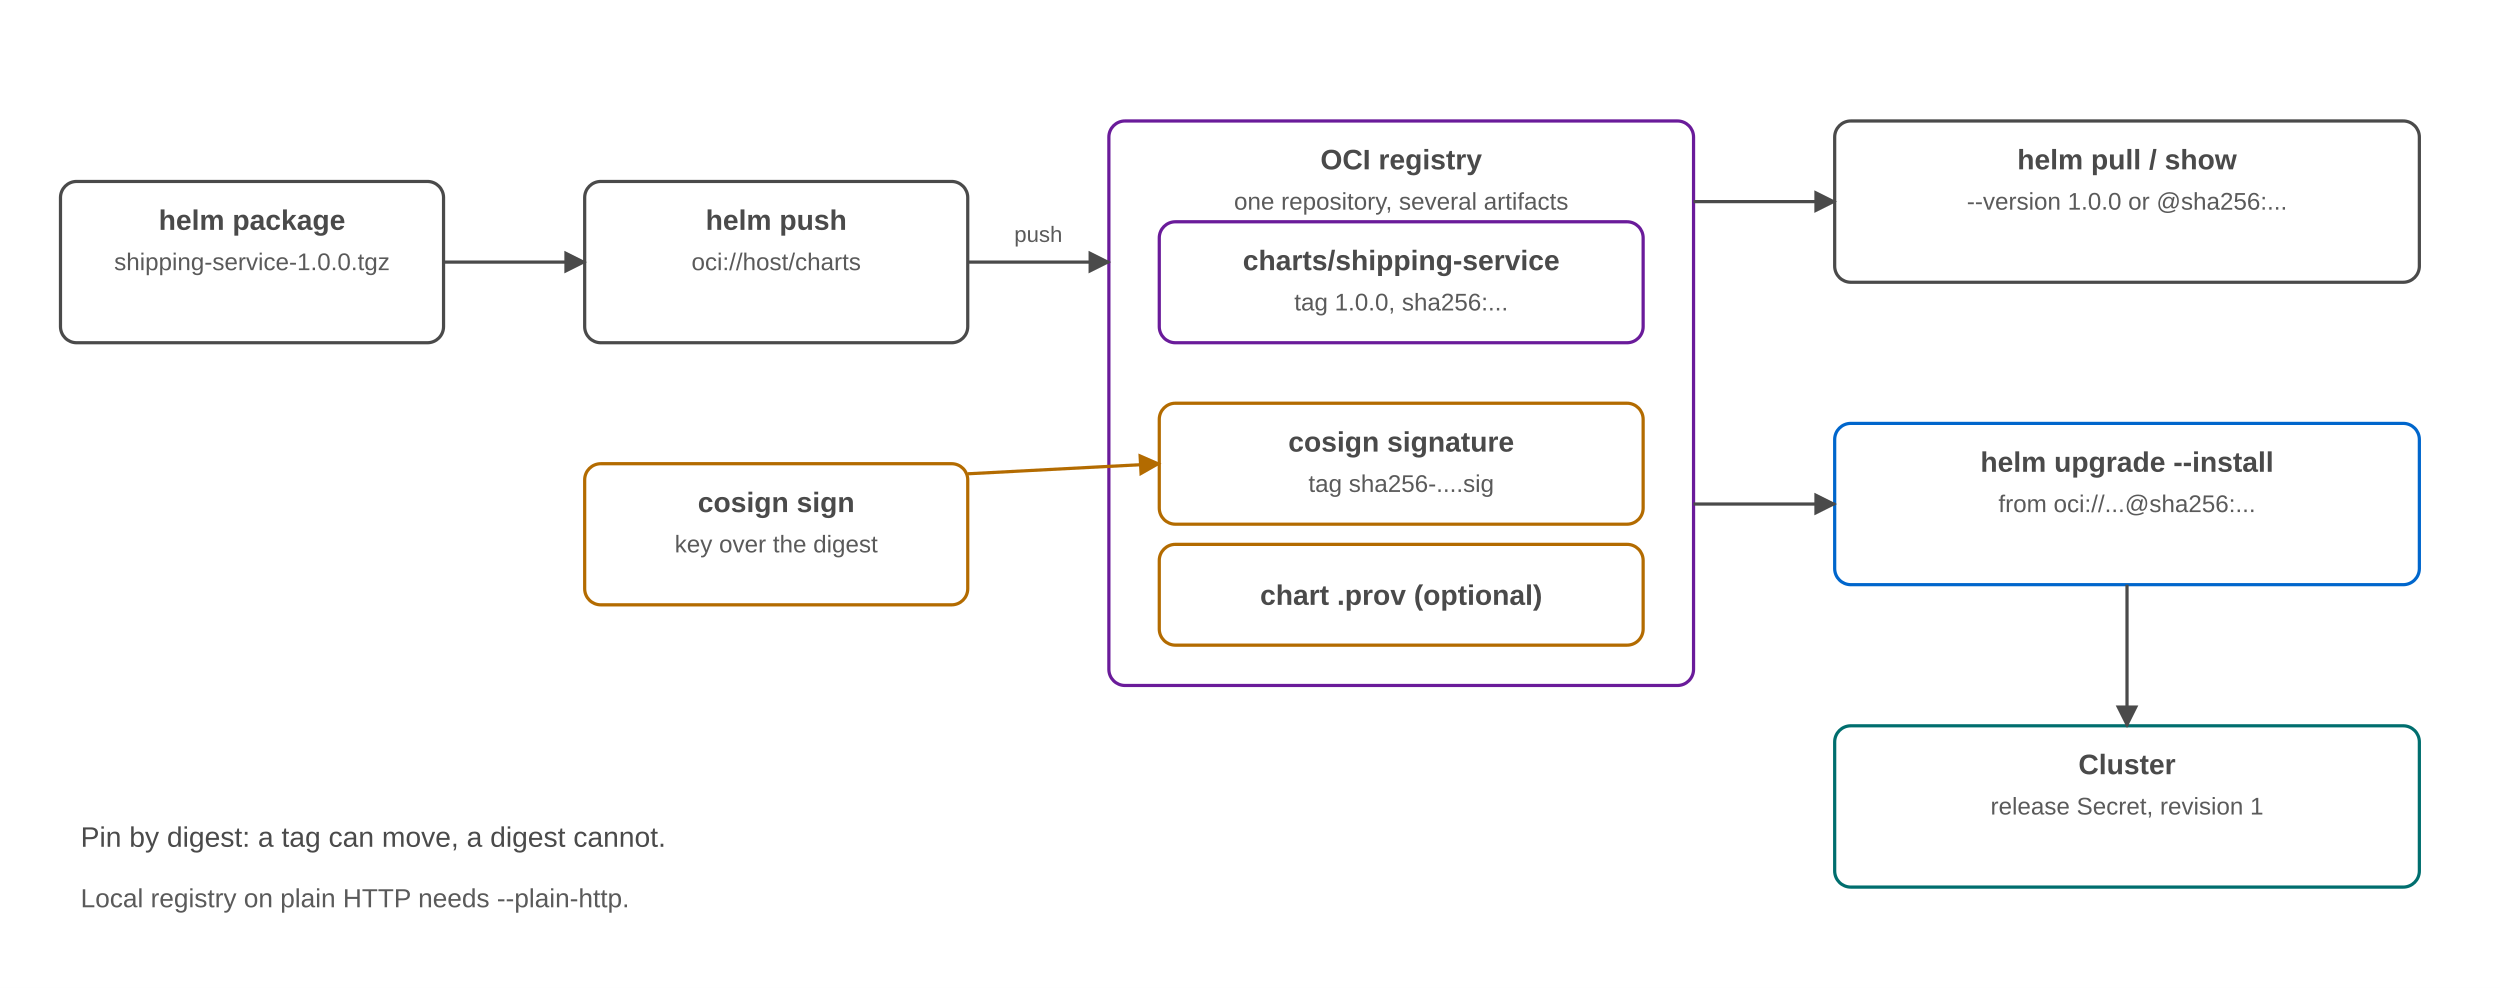
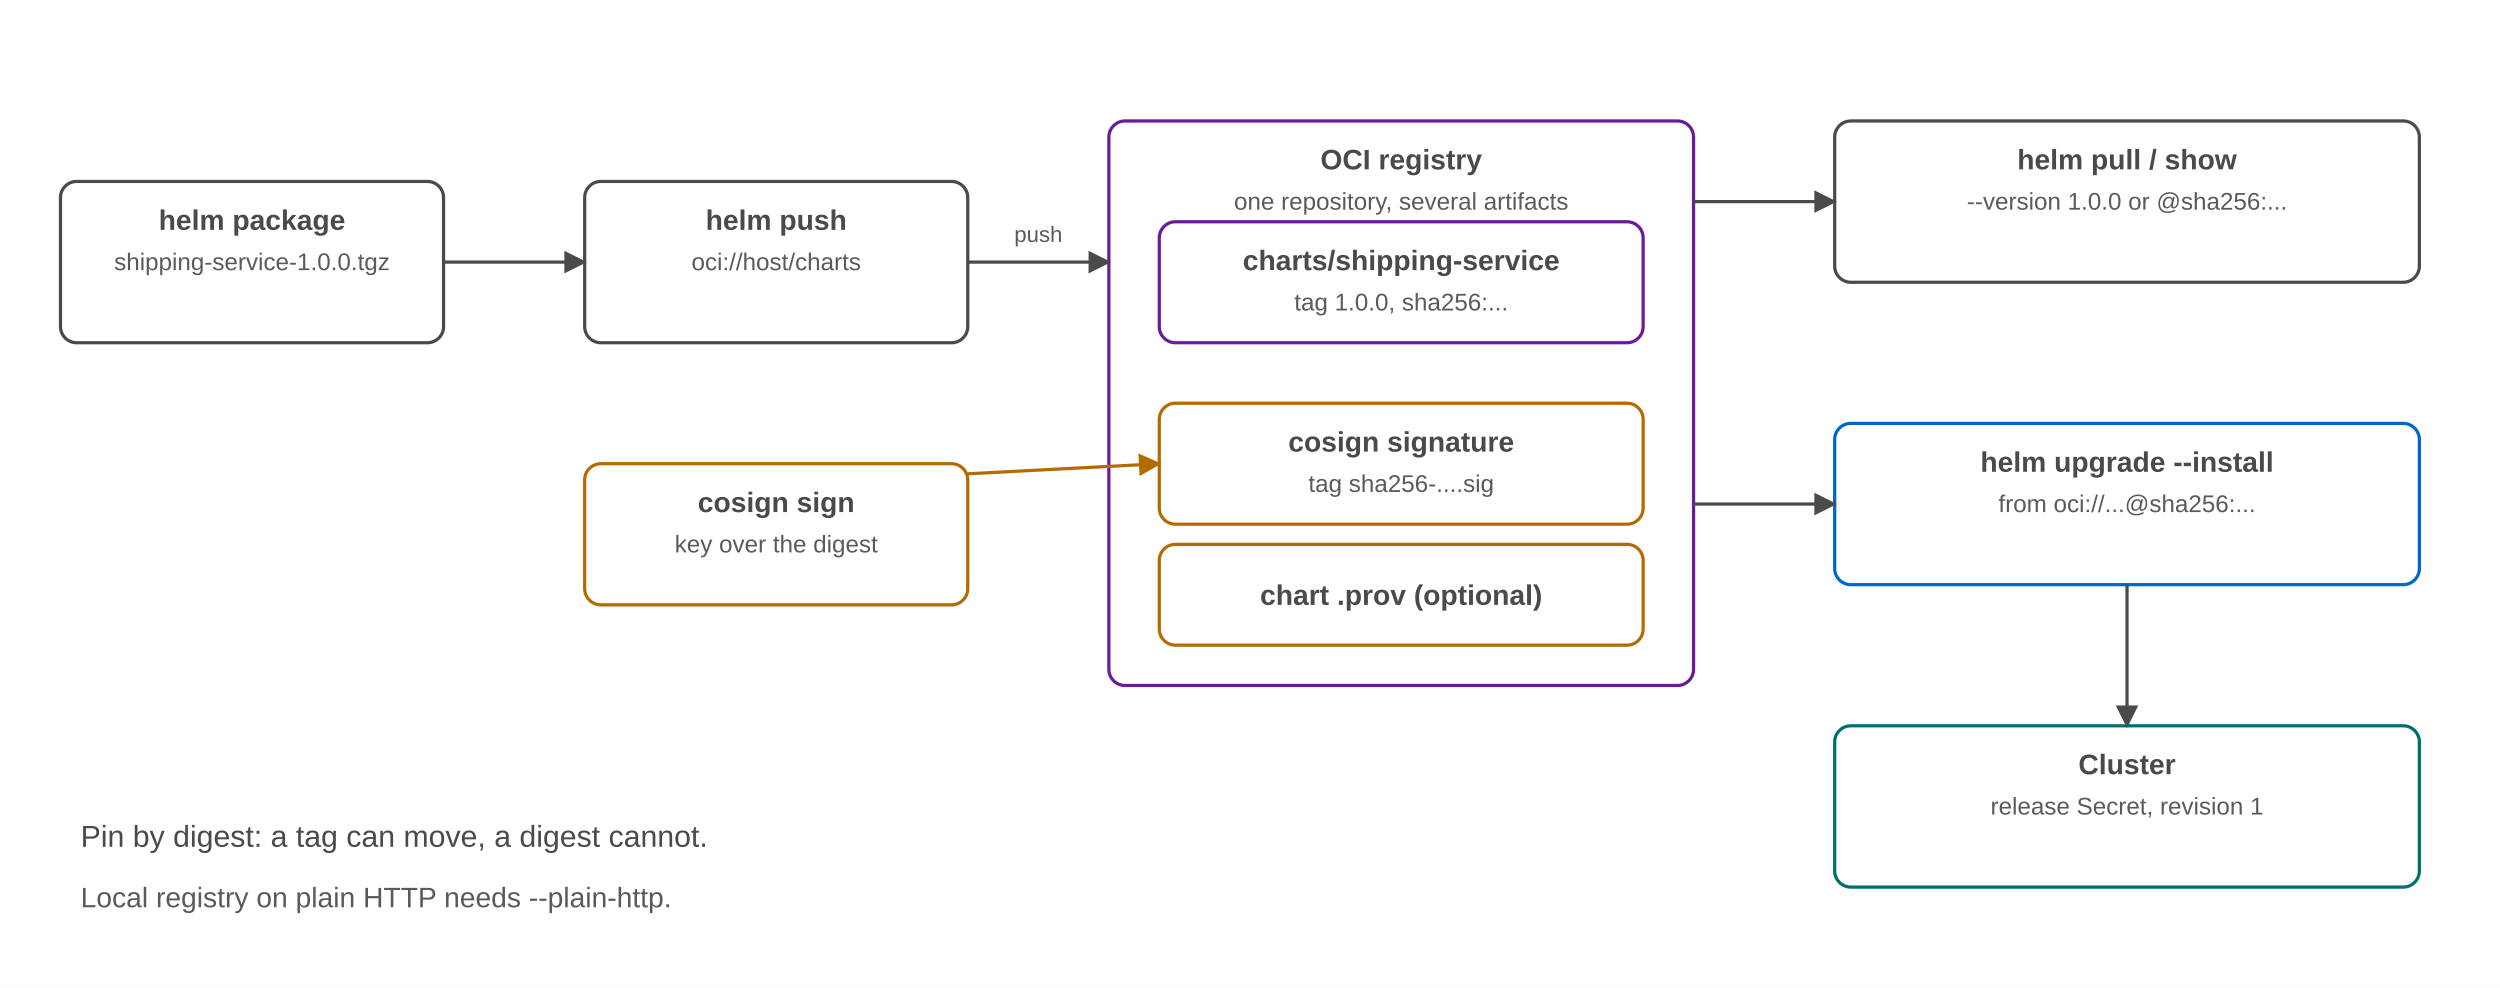
<svg xmlns="http://www.w3.org/2000/svg" viewBox="0 0 1240 490" width="1240" height="490">
  <defs>
    <marker id="_arrow_neutral_0" viewBox="0 0 10 10" refX="9" refY="5" markerWidth="7" markerHeight="7" orient="auto-start-reverse">
      <path d="M 0 0 L 10 5 L 0 10 z" fill="#4A4A4A" />
    </marker>
    <marker id="_arrow_govern_0" viewBox="0 0 10 10" refX="9" refY="5" markerWidth="7" markerHeight="7" orient="auto-start-reverse">
      <path d="M 0 0 L 10 5 L 0 10 z" fill="#B36B00" />
    </marker>
  </defs>
  <rect x="0" y="0" width="1240" height="490" fill="#FFFFFF" />
  <rect x="30" y="90" width="190" height="80" rx="8" ry="8" fill="#FFFFFF" stroke="#4A4A4A" stroke-width="1.6" />
  <text x="125.0" y="114" font-family="Overpass, Red Hat Text, Arial, sans-serif" font-size="14" font-weight="600" fill="#4A4A4A" text-anchor="middle">helm package</text>
  <text x="125.0" y="134" font-family="Red Hat Text, Arial, sans-serif" font-size="12" fill="#5A5A5A" text-anchor="middle">shipping-service-1.0.0.tgz</text>
  <rect x="290" y="90" width="190" height="80" rx="8" ry="8" fill="#FFFFFF" stroke="#4A4A4A" stroke-width="1.6" />
  <text x="385.0" y="114" font-family="Overpass, Red Hat Text, Arial, sans-serif" font-size="14" font-weight="600" fill="#4A4A4A" text-anchor="middle">helm push</text>
  <text x="385.0" y="134" font-family="Red Hat Text, Arial, sans-serif" font-size="12" fill="#5A5A5A" text-anchor="middle">oci://host/charts</text>
  <rect x="550" y="60" width="290" height="280" rx="8" ry="8" fill="#FFFFFF" stroke="#6A1B9A" stroke-width="1.6" />
  <text x="695.0" y="84" font-family="Overpass, Red Hat Text, Arial, sans-serif" font-size="14" font-weight="600" fill="#4A4A4A" text-anchor="middle">OCI registry</text>
  <text x="695.0" y="104" font-family="Red Hat Text, Arial, sans-serif" font-size="12" fill="#5A5A5A" text-anchor="middle">one repository, several artifacts</text>
  <rect x="575" y="110" width="240" height="60" rx="8" ry="8" fill="#FFFFFF" stroke="#6A1B9A" stroke-width="1.6" />
  <text x="695.0" y="134" font-family="Overpass, Red Hat Text, Arial, sans-serif" font-size="14" font-weight="600" fill="#4A4A4A" text-anchor="middle">charts/shipping-service</text>
  <text x="695.0" y="154" font-family="Red Hat Text, Arial, sans-serif" font-size="12" fill="#5A5A5A" text-anchor="middle">tag 1.0.0, sha256:...</text>
  <rect x="575" y="200" width="240" height="60" rx="8" ry="8" fill="#FFFFFF" stroke="#B36B00" stroke-width="1.6" />
  <text x="695.0" y="224" font-family="Overpass, Red Hat Text, Arial, sans-serif" font-size="14" font-weight="600" fill="#4A4A4A" text-anchor="middle">cosign signature</text>
  <text x="695.0" y="244" font-family="Red Hat Text, Arial, sans-serif" font-size="12" fill="#5A5A5A" text-anchor="middle">tag sha256-....sig</text>
  <rect x="575" y="270" width="240" height="50" rx="8" ry="8" fill="#FFFFFF" stroke="#B36B00" stroke-width="1.6" />
  <text x="695.0" y="300.0" font-family="Overpass, Red Hat Text, Arial, sans-serif" font-size="14" font-weight="600" fill="#4A4A4A" text-anchor="middle">chart .prov (optional)</text>
  <rect x="910" y="60" width="290" height="80" rx="8" ry="8" fill="#FFFFFF" stroke="#4A4A4A" stroke-width="1.6" />
  <text x="1055.0" y="84" font-family="Overpass, Red Hat Text, Arial, sans-serif" font-size="14" font-weight="600" fill="#4A4A4A" text-anchor="middle">helm pull / show</text>
  <text x="1055.0" y="104" font-family="Red Hat Text, Arial, sans-serif" font-size="12" fill="#5A5A5A" text-anchor="middle">--version 1.0.0 or @sha256:...</text>
  <rect x="910" y="210" width="290" height="80" rx="8" ry="8" fill="#FFFFFF" stroke="#0066CC" stroke-width="1.6" />
  <text x="1055.0" y="234" font-family="Overpass, Red Hat Text, Arial, sans-serif" font-size="14" font-weight="600" fill="#4A4A4A" text-anchor="middle">helm upgrade --install</text>
  <text x="1055.0" y="254" font-family="Red Hat Text, Arial, sans-serif" font-size="12" fill="#5A5A5A" text-anchor="middle">from oci://...@sha256:...</text>
  <rect x="910" y="360" width="290" height="80" rx="8" ry="8" fill="#FFFFFF" stroke="#006E6E" stroke-width="1.6" />
  <text x="1055.0" y="384" font-family="Overpass, Red Hat Text, Arial, sans-serif" font-size="14" font-weight="600" fill="#4A4A4A" text-anchor="middle">Cluster</text>
  <text x="1055.0" y="404" font-family="Red Hat Text, Arial, sans-serif" font-size="12" fill="#5A5A5A" text-anchor="middle">release Secret, revision 1</text>
  <line x1="220" y1="130" x2="290" y2="130" stroke="#4A4A4A" stroke-width="1.6" marker-end="url(#_arrow_neutral_0)" />
  <line x1="480" y1="130" x2="550" y2="130" stroke="#4A4A4A" stroke-width="1.6" marker-end="url(#_arrow_neutral_0)" />
  <text x="515.0" y="120.0" font-family="Red Hat Text, Arial, sans-serif" font-size="11" fill="#5A5A5A" text-anchor="middle">push</text>
  <line x1="840" y1="100" x2="910" y2="100" stroke="#4A4A4A" stroke-width="1.6" marker-end="url(#_arrow_neutral_0)" />
  <line x1="840" y1="250" x2="910" y2="250" stroke="#4A4A4A" stroke-width="1.6" marker-end="url(#_arrow_neutral_0)" />
  <line x1="1055" y1="290" x2="1055" y2="360" stroke="#4A4A4A" stroke-width="1.6" marker-end="url(#_arrow_neutral_0)" />
  <rect x="290" y="230" width="190" height="70" rx="8" ry="8" fill="#FFFFFF" stroke="#B36B00" stroke-width="1.6" />
  <text x="385.0" y="254" font-family="Overpass, Red Hat Text, Arial, sans-serif" font-size="14" font-weight="600" fill="#4A4A4A" text-anchor="middle">cosign sign</text>
  <text x="385.0" y="274" font-family="Red Hat Text, Arial, sans-serif" font-size="12" fill="#5A5A5A" text-anchor="middle">key over the digest</text>
  <line x1="480" y1="235" x2="575" y2="230" stroke="#B36B00" stroke-width="1.6" marker-end="url(#_arrow_govern_0)" />
-   <text x="40" y="420" font-family="Overpass, Red Hat Text, Arial, sans-serif" font-size="14" font-weight="normal" fill="#4A4A4A" text-anchor="start">Pin by digest: a tag can move, a digest cannot.</text>
-   <text x="40" y="450" font-family="Overpass, Red Hat Text, Arial, sans-serif" font-size="13" font-weight="normal" fill="#5A5A5A" text-anchor="start">Local registry on plain HTTP needs --plain-http.</text>
+   <text x="40" y="420" font-family="Overpass, Red Hat Text, Arial, sans-serif" font-size="15" font-weight="normal" fill="#4A4A4A" text-anchor="start">Pin by digest: a tag can move, a digest cannot.</text>
+   <text x="40" y="450" font-family="Overpass, Red Hat Text, Arial, sans-serif" font-size="14" font-weight="normal" fill="#5A5A5A" text-anchor="start">Local registry on plain HTTP needs --plain-http.</text>
</svg>
